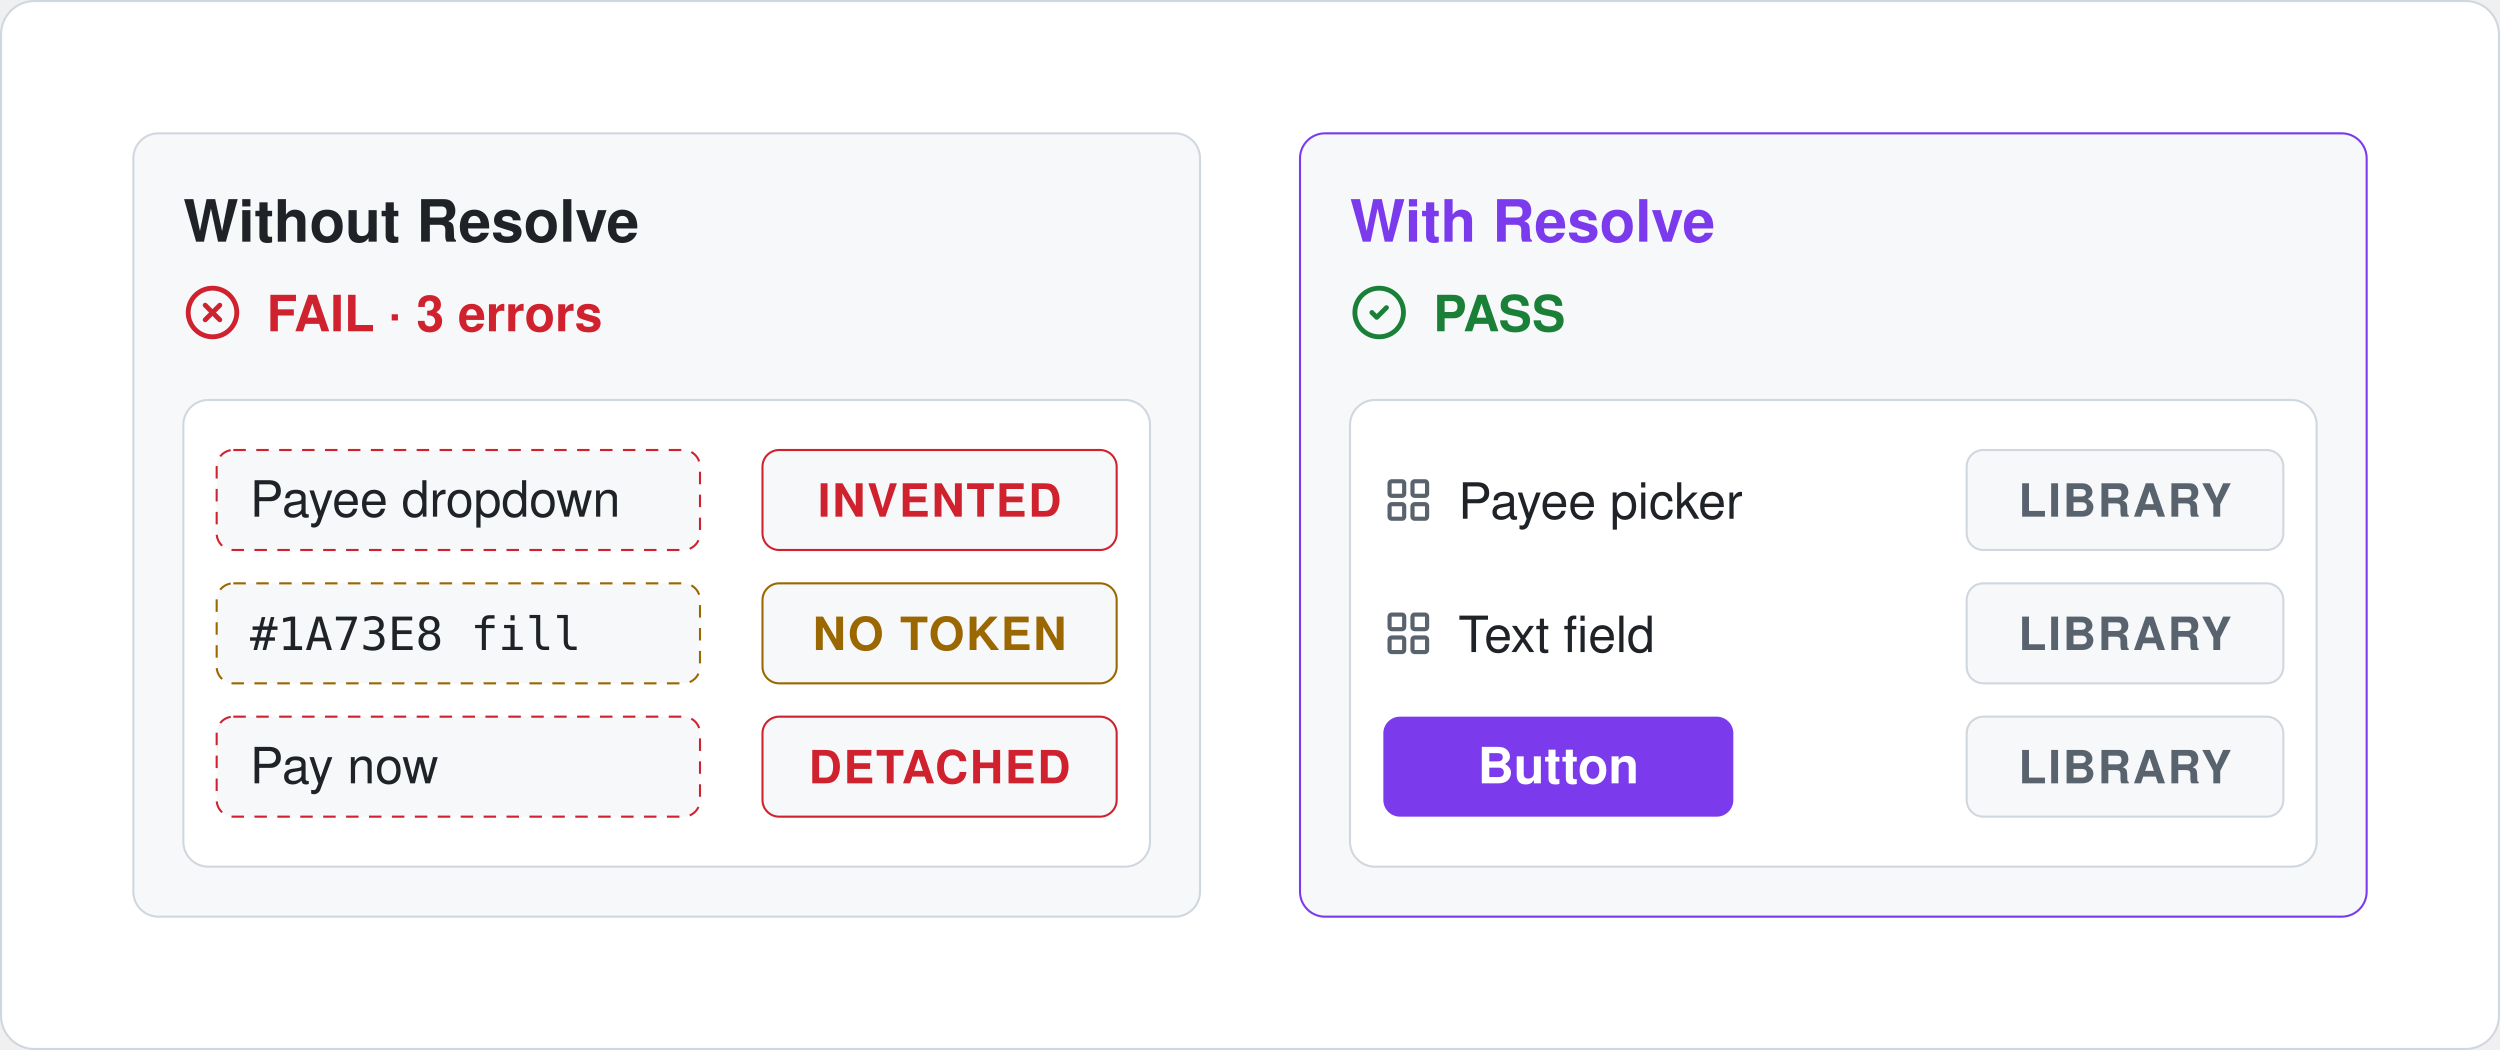
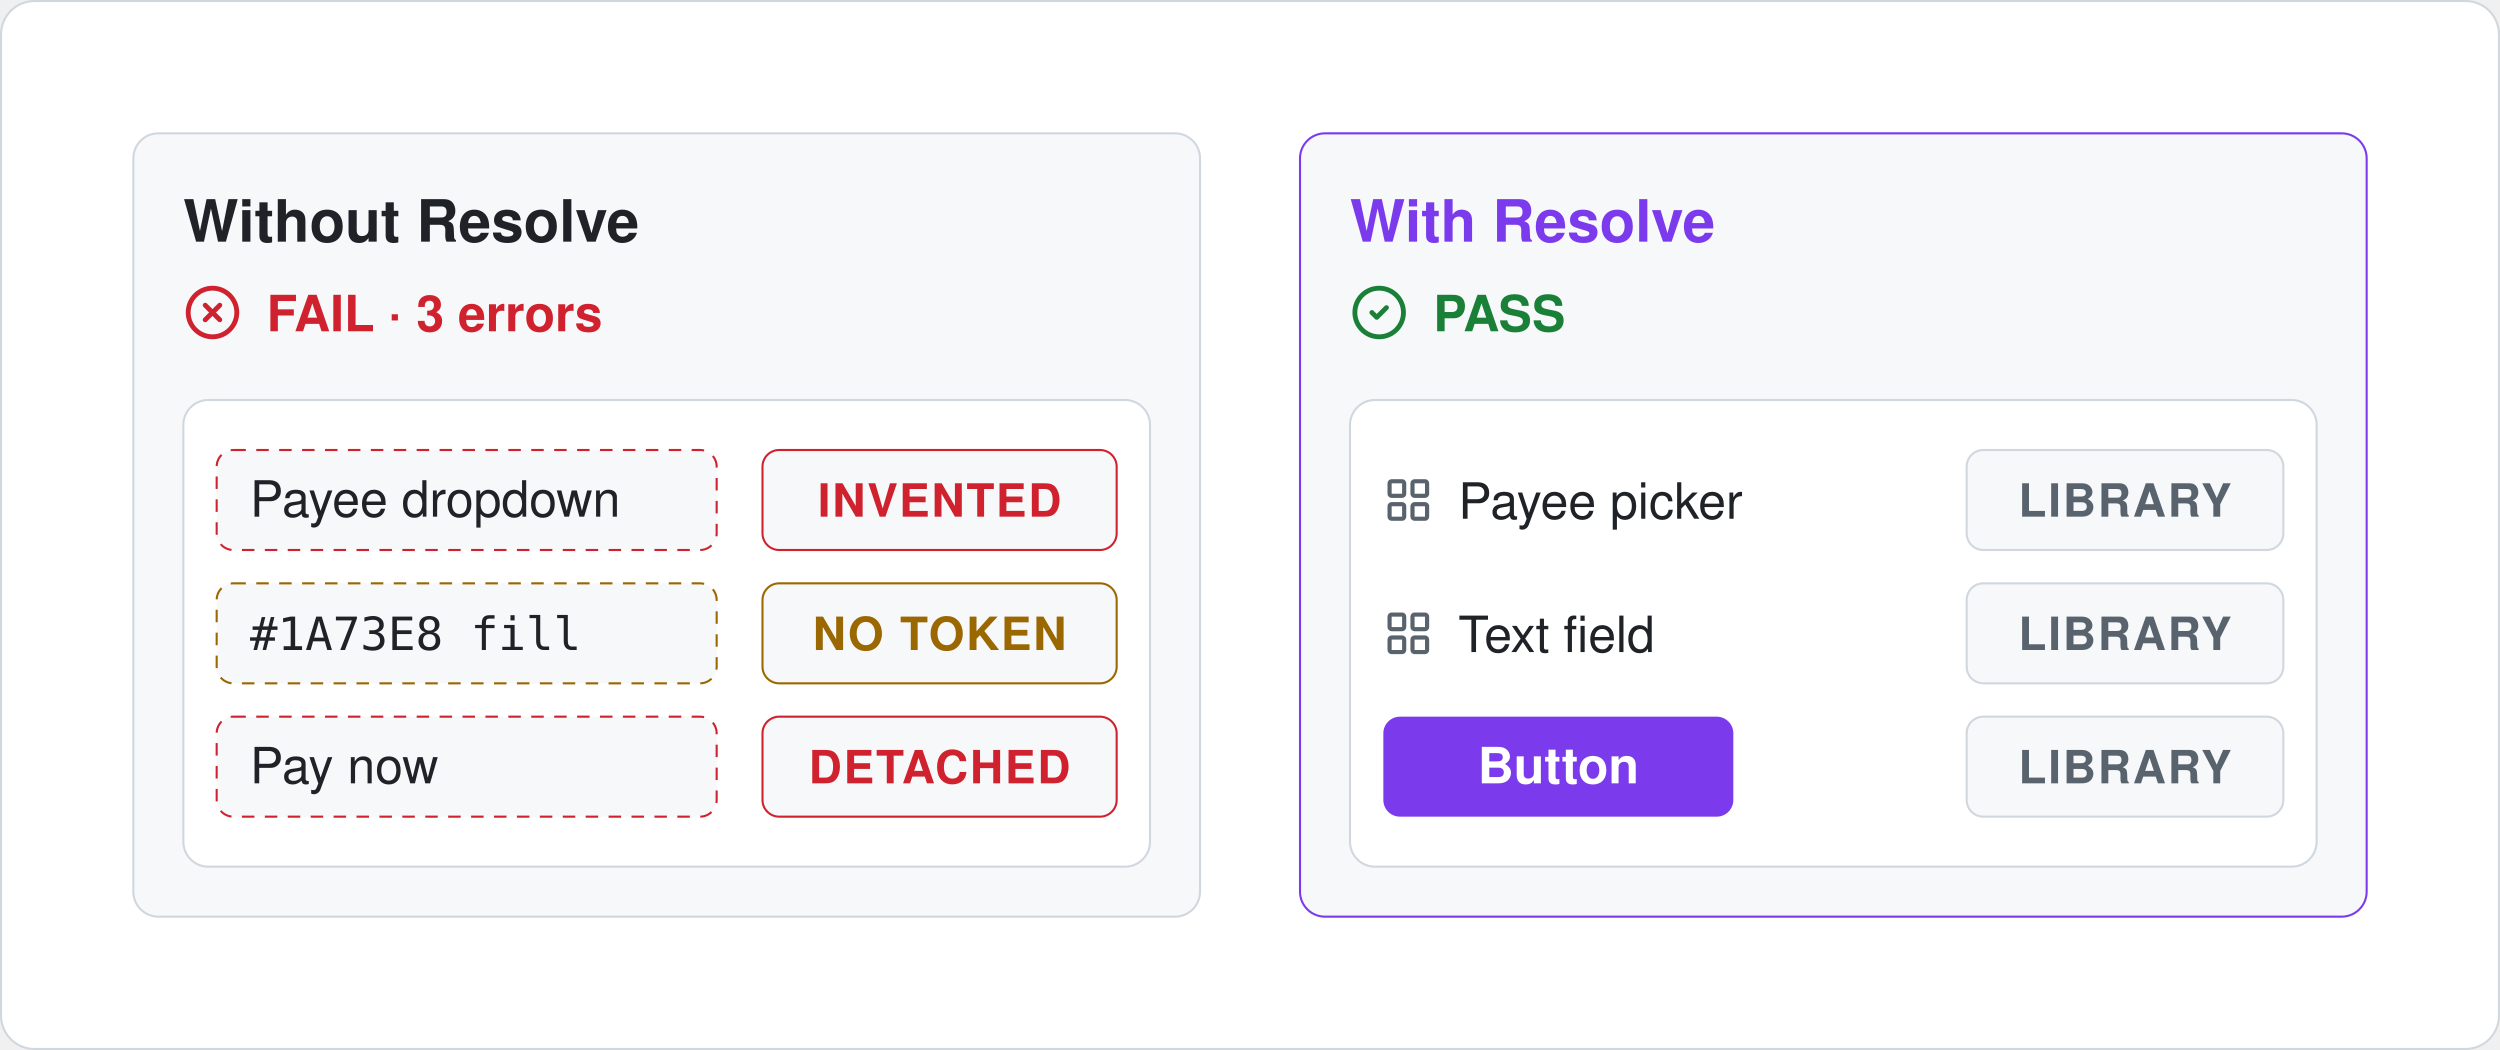
<svg xmlns="http://www.w3.org/2000/svg" width="1200" height="504" viewBox="0 0 1200 504" role="img" aria-labelledby="t d">
  <rect x="0.5" y="0.5" width="1199" height="503" rx="16" fill="#FFFFFF" stroke="#D0D7DE" stroke-width="1" />
  <rect x="64" y="64" width="512" height="376" rx="12" fill="#F6F8FA" stroke="#D0D7DE" stroke-width="1" />
  <text x="88" y="116" font-family="-apple-system,'Segoe UI',Helvetica,Arial,sans-serif" font-size="28" font-weight="600" fill="#1F2328" text-anchor="start">Without Resolve</text>
  <g transform="translate(88 136) scale(1.166667)" fill="none" stroke="#CF222E" stroke-width="2" stroke-linecap="round" stroke-linejoin="round">
    <circle cx="12" cy="12" r="10" />
    <path d="m15 9-6 6" />
    <path d="m9 9 6 6" />
  </g>
  <text x="128" y="159" font-family="-apple-system,'Segoe UI',Helvetica,Arial,sans-serif" font-size="24" font-weight="600" fill="#CF222E" text-anchor="start">FAIL · 3 errors</text>
  <rect x="88" y="192" width="464" height="224" rx="12" fill="#FFFFFF" stroke="#D0D7DE" stroke-width="1" />
-   <rect x="104" y="216" width="232" height="48" rx="8" fill="#F6F8FA" stroke="#CF222E" stroke-width="1" stroke-dasharray="6 5" />
+   <rect x="104" y="216" width="240" height="48" rx="8" fill="#F6F8FA" stroke="#CF222E" stroke-width="1" stroke-dasharray="6 5" />
  <text x="120" y="248" font-family="-apple-system,'Segoe UI',Helvetica,Arial,sans-serif" font-size="24" font-weight="400" fill="#1F2328" text-anchor="start">Payee dropdown</text>
  <rect x="366" y="216" width="170" height="48" rx="8" fill="#F6F8FA" stroke="#CF222E" stroke-width="1" />
  <text x="451.0" y="248" font-family="-apple-system,'Segoe UI',Helvetica,Arial,sans-serif" font-size="22" font-weight="600" fill="#CF222E" text-anchor="middle" letter-spacing="0.04em">INVENTED</text>
-   <rect x="104" y="280" width="232" height="48" rx="8" fill="#F6F8FA" stroke="#9A6700" stroke-width="1" stroke-dasharray="6 5" />
+   <rect x="104" y="280" width="240" height="48" rx="8" fill="#F6F8FA" stroke="#9A6700" stroke-width="1" stroke-dasharray="6 5" />
  <text x="120" y="312" font-family="ui-monospace,SFMono-Regular,Menlo,monospace" font-size="22" font-weight="400" fill="#1F2328" text-anchor="start">#1A73E8 fill</text>
  <rect x="366" y="280" width="170" height="48" rx="8" fill="#F6F8FA" stroke="#9A6700" stroke-width="1" />
  <text x="451.0" y="312" font-family="-apple-system,'Segoe UI',Helvetica,Arial,sans-serif" font-size="22" font-weight="600" fill="#9A6700" text-anchor="middle" letter-spacing="0.04em">NO TOKEN</text>
-   <rect x="104" y="344" width="232" height="48" rx="8" fill="#F6F8FA" stroke="#CF222E" stroke-width="1" stroke-dasharray="6 5" />
+   <rect x="104" y="344" width="240" height="48" rx="8" fill="#F6F8FA" stroke="#CF222E" stroke-width="1" stroke-dasharray="6 5" />
  <text x="120" y="376" font-family="-apple-system,'Segoe UI',Helvetica,Arial,sans-serif" font-size="24" font-weight="400" fill="#1F2328" text-anchor="start">Pay now</text>
  <rect x="366" y="344" width="170" height="48" rx="8" fill="#F6F8FA" stroke="#CF222E" stroke-width="1" />
  <text x="451.0" y="376" font-family="-apple-system,'Segoe UI',Helvetica,Arial,sans-serif" font-size="22" font-weight="600" fill="#CF222E" text-anchor="middle" letter-spacing="0.04em">DETACHED</text>
  <rect x="624" y="64" width="512" height="376" rx="12" fill="#F6F8FA" stroke="#7C3AED" stroke-width="1" />
  <text x="648" y="116" font-family="-apple-system,'Segoe UI',Helvetica,Arial,sans-serif" font-size="28" font-weight="600" fill="#7C3AED" text-anchor="start">With Resolve</text>
  <g transform="translate(648 136) scale(1.166667)" fill="none" stroke="#1A7F37" stroke-width="2" stroke-linecap="round" stroke-linejoin="round">
    <circle cx="12" cy="12" r="10" />
    <path d="m9 12 2 2 4-4" />
  </g>
  <text x="688" y="159" font-family="-apple-system,'Segoe UI',Helvetica,Arial,sans-serif" font-size="24" font-weight="600" fill="#1A7F37" text-anchor="start">PASS</text>
  <rect x="648" y="192" width="464" height="224" rx="12" fill="#FFFFFF" stroke="#D0D7DE" stroke-width="1" />
  <g transform="translate(664 228) scale(1.0)" fill="none" stroke="#59636E" stroke-width="2" stroke-linecap="round" stroke-linejoin="round">
    <rect width="7" height="7" x="3" y="3" rx="1" />
    <rect width="7" height="7" x="14" y="3" rx="1" />
    <rect width="7" height="7" x="14" y="14" rx="1" />
    <rect width="7" height="7" x="3" y="14" rx="1" />
  </g>
  <text x="700" y="249" font-family="-apple-system,'Segoe UI',Helvetica,Arial,sans-serif" font-size="24" font-weight="400" fill="#1F2328" text-anchor="start">Payee picker</text>
  <rect x="944" y="216" width="152" height="48" rx="8" fill="#F6F8FA" stroke="#D0D7DE" stroke-width="1" />
  <text x="1020.0" y="248" font-family="-apple-system,'Segoe UI',Helvetica,Arial,sans-serif" font-size="22" font-weight="600" fill="#59636E" text-anchor="middle" letter-spacing="0.04em">LIBRARY</text>
  <g transform="translate(664 292) scale(1.0)" fill="none" stroke="#59636E" stroke-width="2" stroke-linecap="round" stroke-linejoin="round">
    <rect width="7" height="7" x="3" y="3" rx="1" />
    <rect width="7" height="7" x="14" y="3" rx="1" />
    <rect width="7" height="7" x="14" y="14" rx="1" />
    <rect width="7" height="7" x="3" y="14" rx="1" />
  </g>
  <text x="700" y="313" font-family="-apple-system,'Segoe UI',Helvetica,Arial,sans-serif" font-size="24" font-weight="400" fill="#1F2328" text-anchor="start">Text field</text>
  <rect x="944" y="280" width="152" height="48" rx="8" fill="#F6F8FA" stroke="#D0D7DE" stroke-width="1" />
  <text x="1020.0" y="312" font-family="-apple-system,'Segoe UI',Helvetica,Arial,sans-serif" font-size="22" font-weight="600" fill="#59636E" text-anchor="middle" letter-spacing="0.04em">LIBRARY</text>
  <rect x="664" y="344" width="168" height="48" rx="8" fill="#7C3AED" />
  <text x="748" y="376" font-family="-apple-system,'Segoe UI',Helvetica,Arial,sans-serif" font-size="24" font-weight="600" fill="#FFFFFF" text-anchor="middle">Button</text>
  <rect x="944" y="344" width="152" height="48" rx="8" fill="#F6F8FA" stroke="#D0D7DE" stroke-width="1" />
  <text x="1020.0" y="376" font-family="-apple-system,'Segoe UI',Helvetica,Arial,sans-serif" font-size="22" font-weight="600" fill="#59636E" text-anchor="middle" letter-spacing="0.04em">LIBRARY</text>
</svg>
